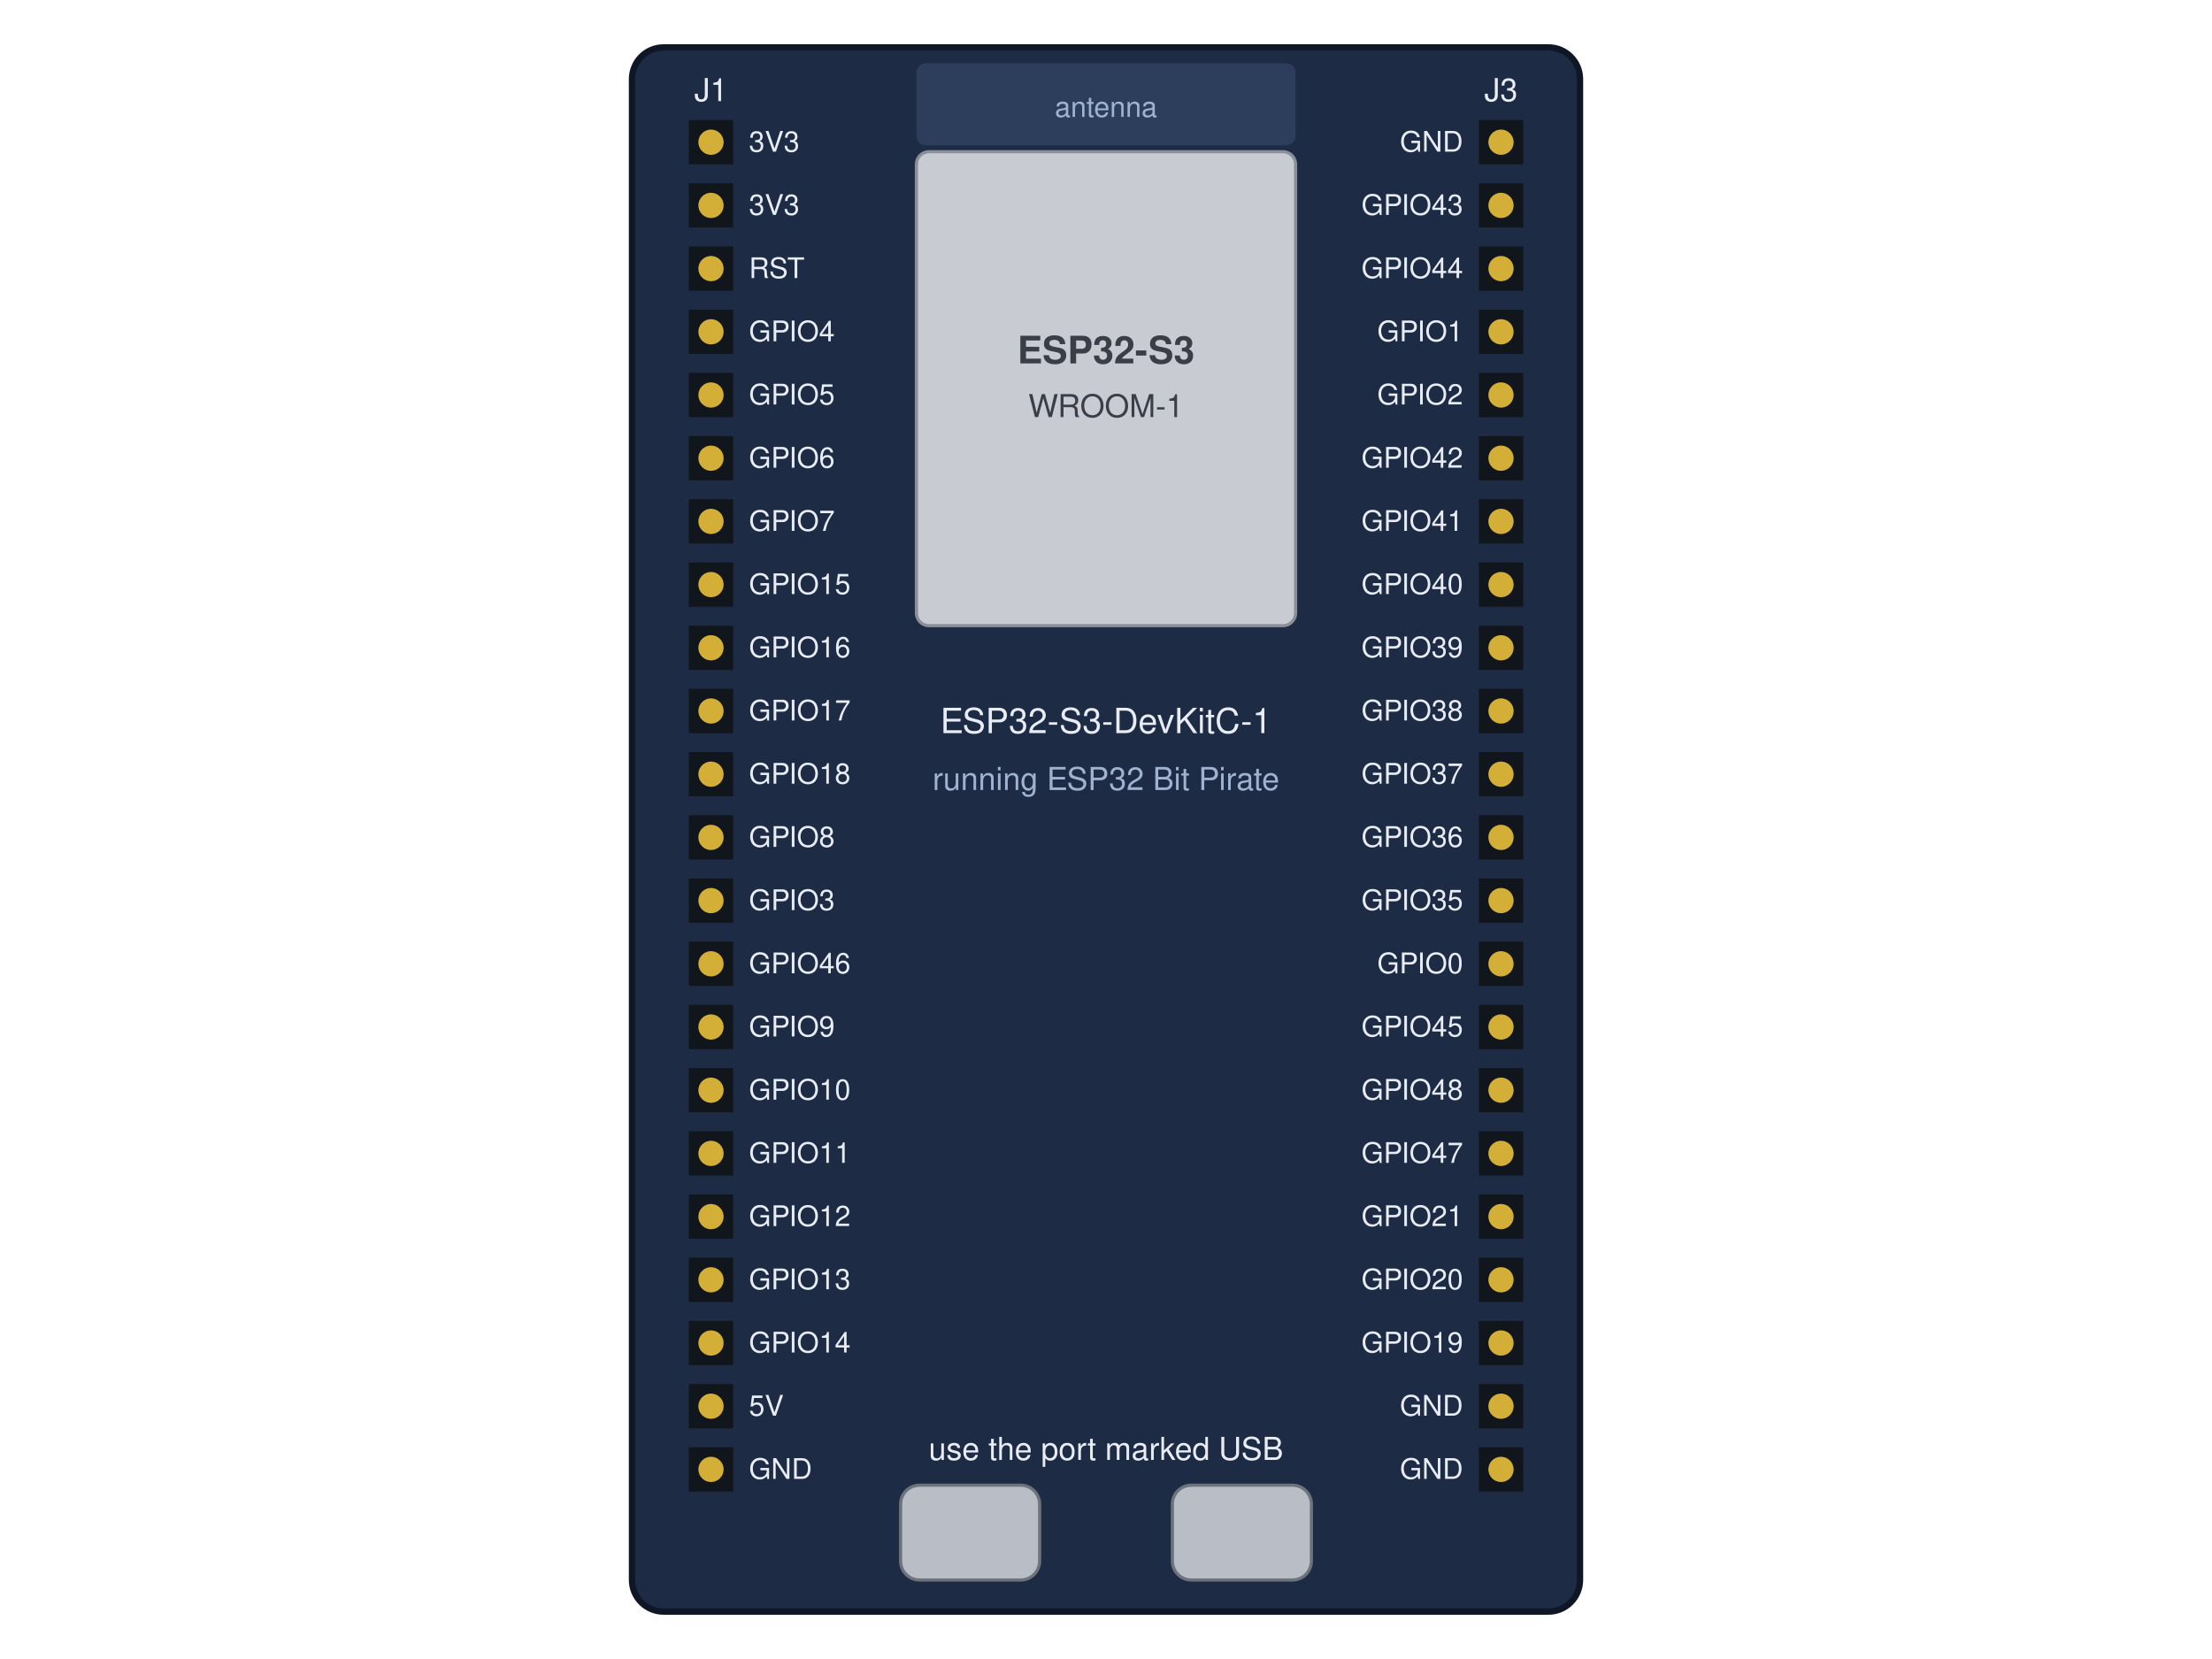
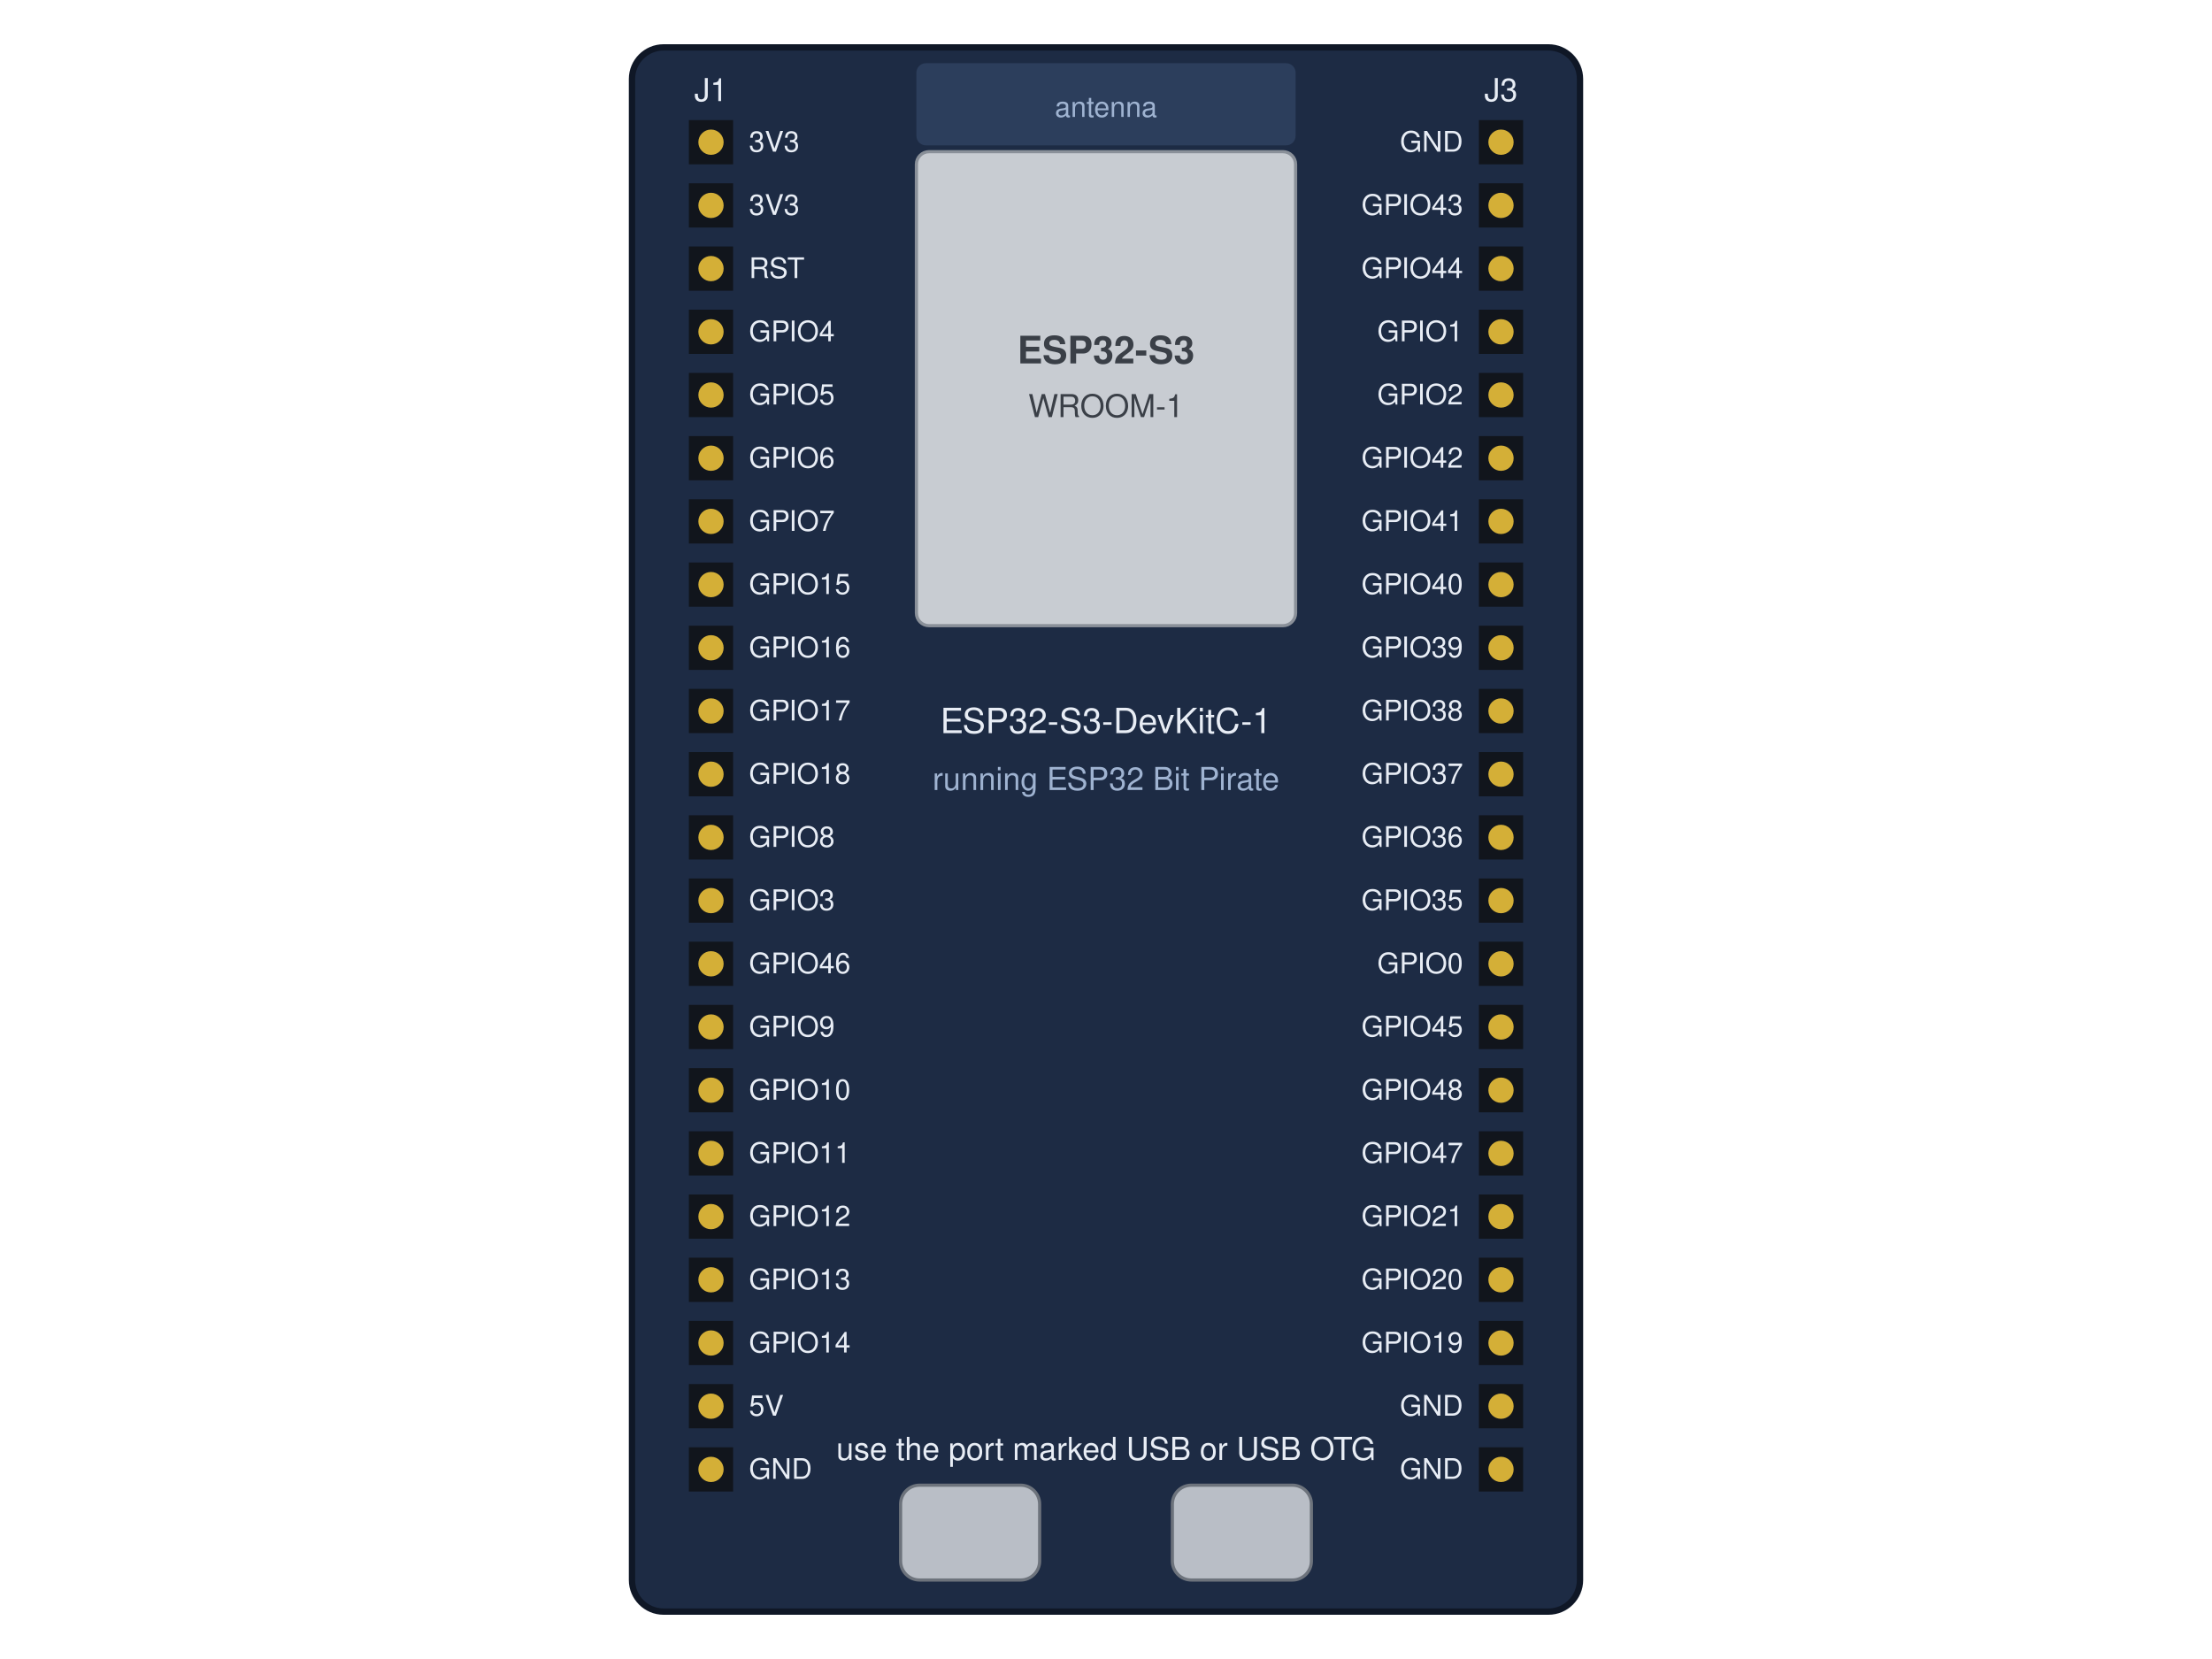
<svg xmlns="http://www.w3.org/2000/svg" width="700" height="525" viewBox="0 0 700 525" font-family="Helvetica, Arial, sans-serif">
  <rect x="200" y="15" width="300" height="495" rx="10" fill="#1d2b44" stroke="#0f1726" stroke-width="2" />
  <rect x="290" y="20" width="120" height="26" rx="3" fill="#2c3e5c" />
  <text x="350" y="37" fill="#9fb3d1" font-size="9" text-anchor="middle">antenna</text>
  <rect x="290" y="48" width="120" height="150" rx="4" fill="#c8ccd2" stroke="#8a9099" />
  <text x="350" y="115" fill="#3a3f47" font-size="12" text-anchor="middle" font-weight="bold">ESP32-S3</text>
  <text x="350" y="132" fill="#3a3f47" font-size="10" text-anchor="middle">WROOM-1</text>
  <rect x="285" y="470" width="44" height="30" rx="6" fill="#b9bec6" stroke="#6d737c" />
  <rect x="371" y="470" width="44" height="30" rx="6" fill="#b9bec6" stroke="#6d737c" />
-   <text x="350" y="462" fill="#e8edf5" font-size="10" text-anchor="middle">use the port marked USB</text>
+   <text x="350" y="462" fill="#e8edf5" font-size="10" text-anchor="middle">use the port marked USB or USB OTG</text>
  <text x="350" y="232" fill="#e8edf5" font-size="11" text-anchor="middle">ESP32-S3-DevKitC-1</text>
  <text x="350" y="250" fill="#9fb3d1" font-size="10" text-anchor="middle">running ESP32 Bit Pirate</text>
  <text x="225" y="32" fill="#e8edf5" font-size="10" text-anchor="middle">J1</text>
  <text x="475" y="32" fill="#e8edf5" font-size="10" text-anchor="middle">J3</text>
  <rect x="218" y="38" width="14" height="14" fill="#11151c" />
  <circle cx="225" cy="45" r="4" fill="#d4af37" />
  <text x="237" y="48" fill="#e8edf5" font-size="9" text-anchor="start">3V3</text>
  <rect x="218" y="58" width="14" height="14" fill="#11151c" />
  <circle cx="225" cy="65" r="4" fill="#d4af37" />
  <text x="237" y="68" fill="#e8edf5" font-size="9" text-anchor="start">3V3</text>
  <rect x="218" y="78" width="14" height="14" fill="#11151c" />
  <circle cx="225" cy="85" r="4" fill="#d4af37" />
  <text x="237" y="88" fill="#e8edf5" font-size="9" text-anchor="start">RST</text>
  <rect x="218" y="98" width="14" height="14" fill="#11151c" />
  <circle cx="225" cy="105" r="4" fill="#d4af37" />
  <text x="237" y="108" fill="#e8edf5" font-size="9" text-anchor="start">GPIO4</text>
  <rect x="218" y="118" width="14" height="14" fill="#11151c" />
  <circle cx="225" cy="125" r="4" fill="#d4af37" />
  <text x="237" y="128" fill="#e8edf5" font-size="9" text-anchor="start">GPIO5</text>
  <rect x="218" y="138" width="14" height="14" fill="#11151c" />
  <circle cx="225" cy="145" r="4" fill="#d4af37" />
  <text x="237" y="148" fill="#e8edf5" font-size="9" text-anchor="start">GPIO6</text>
  <rect x="218" y="158" width="14" height="14" fill="#11151c" />
  <circle cx="225" cy="165" r="4" fill="#d4af37" />
  <text x="237" y="168" fill="#e8edf5" font-size="9" text-anchor="start">GPIO7</text>
  <rect x="218" y="178" width="14" height="14" fill="#11151c" />
  <circle cx="225" cy="185" r="4" fill="#d4af37" />
  <text x="237" y="188" fill="#e8edf5" font-size="9" text-anchor="start">GPIO15</text>
  <rect x="218" y="198" width="14" height="14" fill="#11151c" />
  <circle cx="225" cy="205" r="4" fill="#d4af37" />
  <text x="237" y="208" fill="#e8edf5" font-size="9" text-anchor="start">GPIO16</text>
  <rect x="218" y="218" width="14" height="14" fill="#11151c" />
  <circle cx="225" cy="225" r="4" fill="#d4af37" />
  <text x="237" y="228" fill="#e8edf5" font-size="9" text-anchor="start">GPIO17</text>
  <rect x="218" y="238" width="14" height="14" fill="#11151c" />
  <circle cx="225" cy="245" r="4" fill="#d4af37" />
  <text x="237" y="248" fill="#e8edf5" font-size="9" text-anchor="start">GPIO18</text>
  <rect x="218" y="258" width="14" height="14" fill="#11151c" />
  <circle cx="225" cy="265" r="4" fill="#d4af37" />
  <text x="237" y="268" fill="#e8edf5" font-size="9" text-anchor="start">GPIO8</text>
  <rect x="218" y="278" width="14" height="14" fill="#11151c" />
  <circle cx="225" cy="285" r="4" fill="#d4af37" />
  <text x="237" y="288" fill="#e8edf5" font-size="9" text-anchor="start">GPIO3</text>
  <rect x="218" y="298" width="14" height="14" fill="#11151c" />
  <circle cx="225" cy="305" r="4" fill="#d4af37" />
  <text x="237" y="308" fill="#e8edf5" font-size="9" text-anchor="start">GPIO46</text>
  <rect x="218" y="318" width="14" height="14" fill="#11151c" />
  <circle cx="225" cy="325" r="4" fill="#d4af37" />
  <text x="237" y="328" fill="#e8edf5" font-size="9" text-anchor="start">GPIO9</text>
  <rect x="218" y="338" width="14" height="14" fill="#11151c" />
  <circle cx="225" cy="345" r="4" fill="#d4af37" />
  <text x="237" y="348" fill="#e8edf5" font-size="9" text-anchor="start">GPIO10</text>
  <rect x="218" y="358" width="14" height="14" fill="#11151c" />
  <circle cx="225" cy="365" r="4" fill="#d4af37" />
  <text x="237" y="368" fill="#e8edf5" font-size="9" text-anchor="start">GPIO11</text>
  <rect x="218" y="378" width="14" height="14" fill="#11151c" />
  <circle cx="225" cy="385" r="4" fill="#d4af37" />
  <text x="237" y="388" fill="#e8edf5" font-size="9" text-anchor="start">GPIO12</text>
  <rect x="218" y="398" width="14" height="14" fill="#11151c" />
  <circle cx="225" cy="405" r="4" fill="#d4af37" />
  <text x="237" y="408" fill="#e8edf5" font-size="9" text-anchor="start">GPIO13</text>
  <rect x="218" y="418" width="14" height="14" fill="#11151c" />
  <circle cx="225" cy="425" r="4" fill="#d4af37" />
  <text x="237" y="428" fill="#e8edf5" font-size="9" text-anchor="start">GPIO14</text>
  <rect x="218" y="438" width="14" height="14" fill="#11151c" />
  <circle cx="225" cy="445" r="4" fill="#d4af37" />
  <text x="237" y="448" fill="#e8edf5" font-size="9" text-anchor="start">5V</text>
  <rect x="218" y="458" width="14" height="14" fill="#11151c" />
  <circle cx="225" cy="465" r="4" fill="#d4af37" />
  <text x="237" y="468" fill="#e8edf5" font-size="9" text-anchor="start">GND</text>
  <rect x="468" y="38" width="14" height="14" fill="#11151c" />
  <circle cx="475" cy="45" r="4" fill="#d4af37" />
  <text x="463" y="48" fill="#e8edf5" font-size="9" text-anchor="end">GND</text>
  <rect x="468" y="58" width="14" height="14" fill="#11151c" />
  <circle cx="475" cy="65" r="4" fill="#d4af37" />
  <text x="463" y="68" fill="#e8edf5" font-size="9" text-anchor="end">GPIO43</text>
  <rect x="468" y="78" width="14" height="14" fill="#11151c" />
  <circle cx="475" cy="85" r="4" fill="#d4af37" />
  <text x="463" y="88" fill="#e8edf5" font-size="9" text-anchor="end">GPIO44</text>
  <rect x="468" y="98" width="14" height="14" fill="#11151c" />
  <circle cx="475" cy="105" r="4" fill="#d4af37" />
  <text x="463" y="108" fill="#e8edf5" font-size="9" text-anchor="end">GPIO1</text>
  <rect x="468" y="118" width="14" height="14" fill="#11151c" />
  <circle cx="475" cy="125" r="4" fill="#d4af37" />
  <text x="463" y="128" fill="#e8edf5" font-size="9" text-anchor="end">GPIO2</text>
  <rect x="468" y="138" width="14" height="14" fill="#11151c" />
  <circle cx="475" cy="145" r="4" fill="#d4af37" />
  <text x="463" y="148" fill="#e8edf5" font-size="9" text-anchor="end">GPIO42</text>
  <rect x="468" y="158" width="14" height="14" fill="#11151c" />
  <circle cx="475" cy="165" r="4" fill="#d4af37" />
  <text x="463" y="168" fill="#e8edf5" font-size="9" text-anchor="end">GPIO41</text>
  <rect x="468" y="178" width="14" height="14" fill="#11151c" />
  <circle cx="475" cy="185" r="4" fill="#d4af37" />
  <text x="463" y="188" fill="#e8edf5" font-size="9" text-anchor="end">GPIO40</text>
  <rect x="468" y="198" width="14" height="14" fill="#11151c" />
  <circle cx="475" cy="205" r="4" fill="#d4af37" />
  <text x="463" y="208" fill="#e8edf5" font-size="9" text-anchor="end">GPIO39</text>
  <rect x="468" y="218" width="14" height="14" fill="#11151c" />
  <circle cx="475" cy="225" r="4" fill="#d4af37" />
  <text x="463" y="228" fill="#e8edf5" font-size="9" text-anchor="end">GPIO38</text>
  <rect x="468" y="238" width="14" height="14" fill="#11151c" />
  <circle cx="475" cy="245" r="4" fill="#d4af37" />
  <text x="463" y="248" fill="#e8edf5" font-size="9" text-anchor="end">GPIO37</text>
  <rect x="468" y="258" width="14" height="14" fill="#11151c" />
  <circle cx="475" cy="265" r="4" fill="#d4af37" />
  <text x="463" y="268" fill="#e8edf5" font-size="9" text-anchor="end">GPIO36</text>
  <rect x="468" y="278" width="14" height="14" fill="#11151c" />
  <circle cx="475" cy="285" r="4" fill="#d4af37" />
  <text x="463" y="288" fill="#e8edf5" font-size="9" text-anchor="end">GPIO35</text>
  <rect x="468" y="298" width="14" height="14" fill="#11151c" />
  <circle cx="475" cy="305" r="4" fill="#d4af37" />
  <text x="463" y="308" fill="#e8edf5" font-size="9" text-anchor="end">GPIO0</text>
  <rect x="468" y="318" width="14" height="14" fill="#11151c" />
  <circle cx="475" cy="325" r="4" fill="#d4af37" />
  <text x="463" y="328" fill="#e8edf5" font-size="9" text-anchor="end">GPIO45</text>
  <rect x="468" y="338" width="14" height="14" fill="#11151c" />
  <circle cx="475" cy="345" r="4" fill="#d4af37" />
  <text x="463" y="348" fill="#e8edf5" font-size="9" text-anchor="end">GPIO48</text>
  <rect x="468" y="358" width="14" height="14" fill="#11151c" />
  <circle cx="475" cy="365" r="4" fill="#d4af37" />
  <text x="463" y="368" fill="#e8edf5" font-size="9" text-anchor="end">GPIO47</text>
  <rect x="468" y="378" width="14" height="14" fill="#11151c" />
  <circle cx="475" cy="385" r="4" fill="#d4af37" />
  <text x="463" y="388" fill="#e8edf5" font-size="9" text-anchor="end">GPIO21</text>
  <rect x="468" y="398" width="14" height="14" fill="#11151c" />
  <circle cx="475" cy="405" r="4" fill="#d4af37" />
  <text x="463" y="408" fill="#e8edf5" font-size="9" text-anchor="end">GPIO20</text>
  <rect x="468" y="418" width="14" height="14" fill="#11151c" />
  <circle cx="475" cy="425" r="4" fill="#d4af37" />
  <text x="463" y="428" fill="#e8edf5" font-size="9" text-anchor="end">GPIO19</text>
  <rect x="468" y="438" width="14" height="14" fill="#11151c" />
  <circle cx="475" cy="445" r="4" fill="#d4af37" />
  <text x="463" y="448" fill="#e8edf5" font-size="9" text-anchor="end">GND</text>
  <rect x="468" y="458" width="14" height="14" fill="#11151c" />
  <circle cx="475" cy="465" r="4" fill="#d4af37" />
  <text x="463" y="468" fill="#e8edf5" font-size="9" text-anchor="end">GND</text>
</svg>
